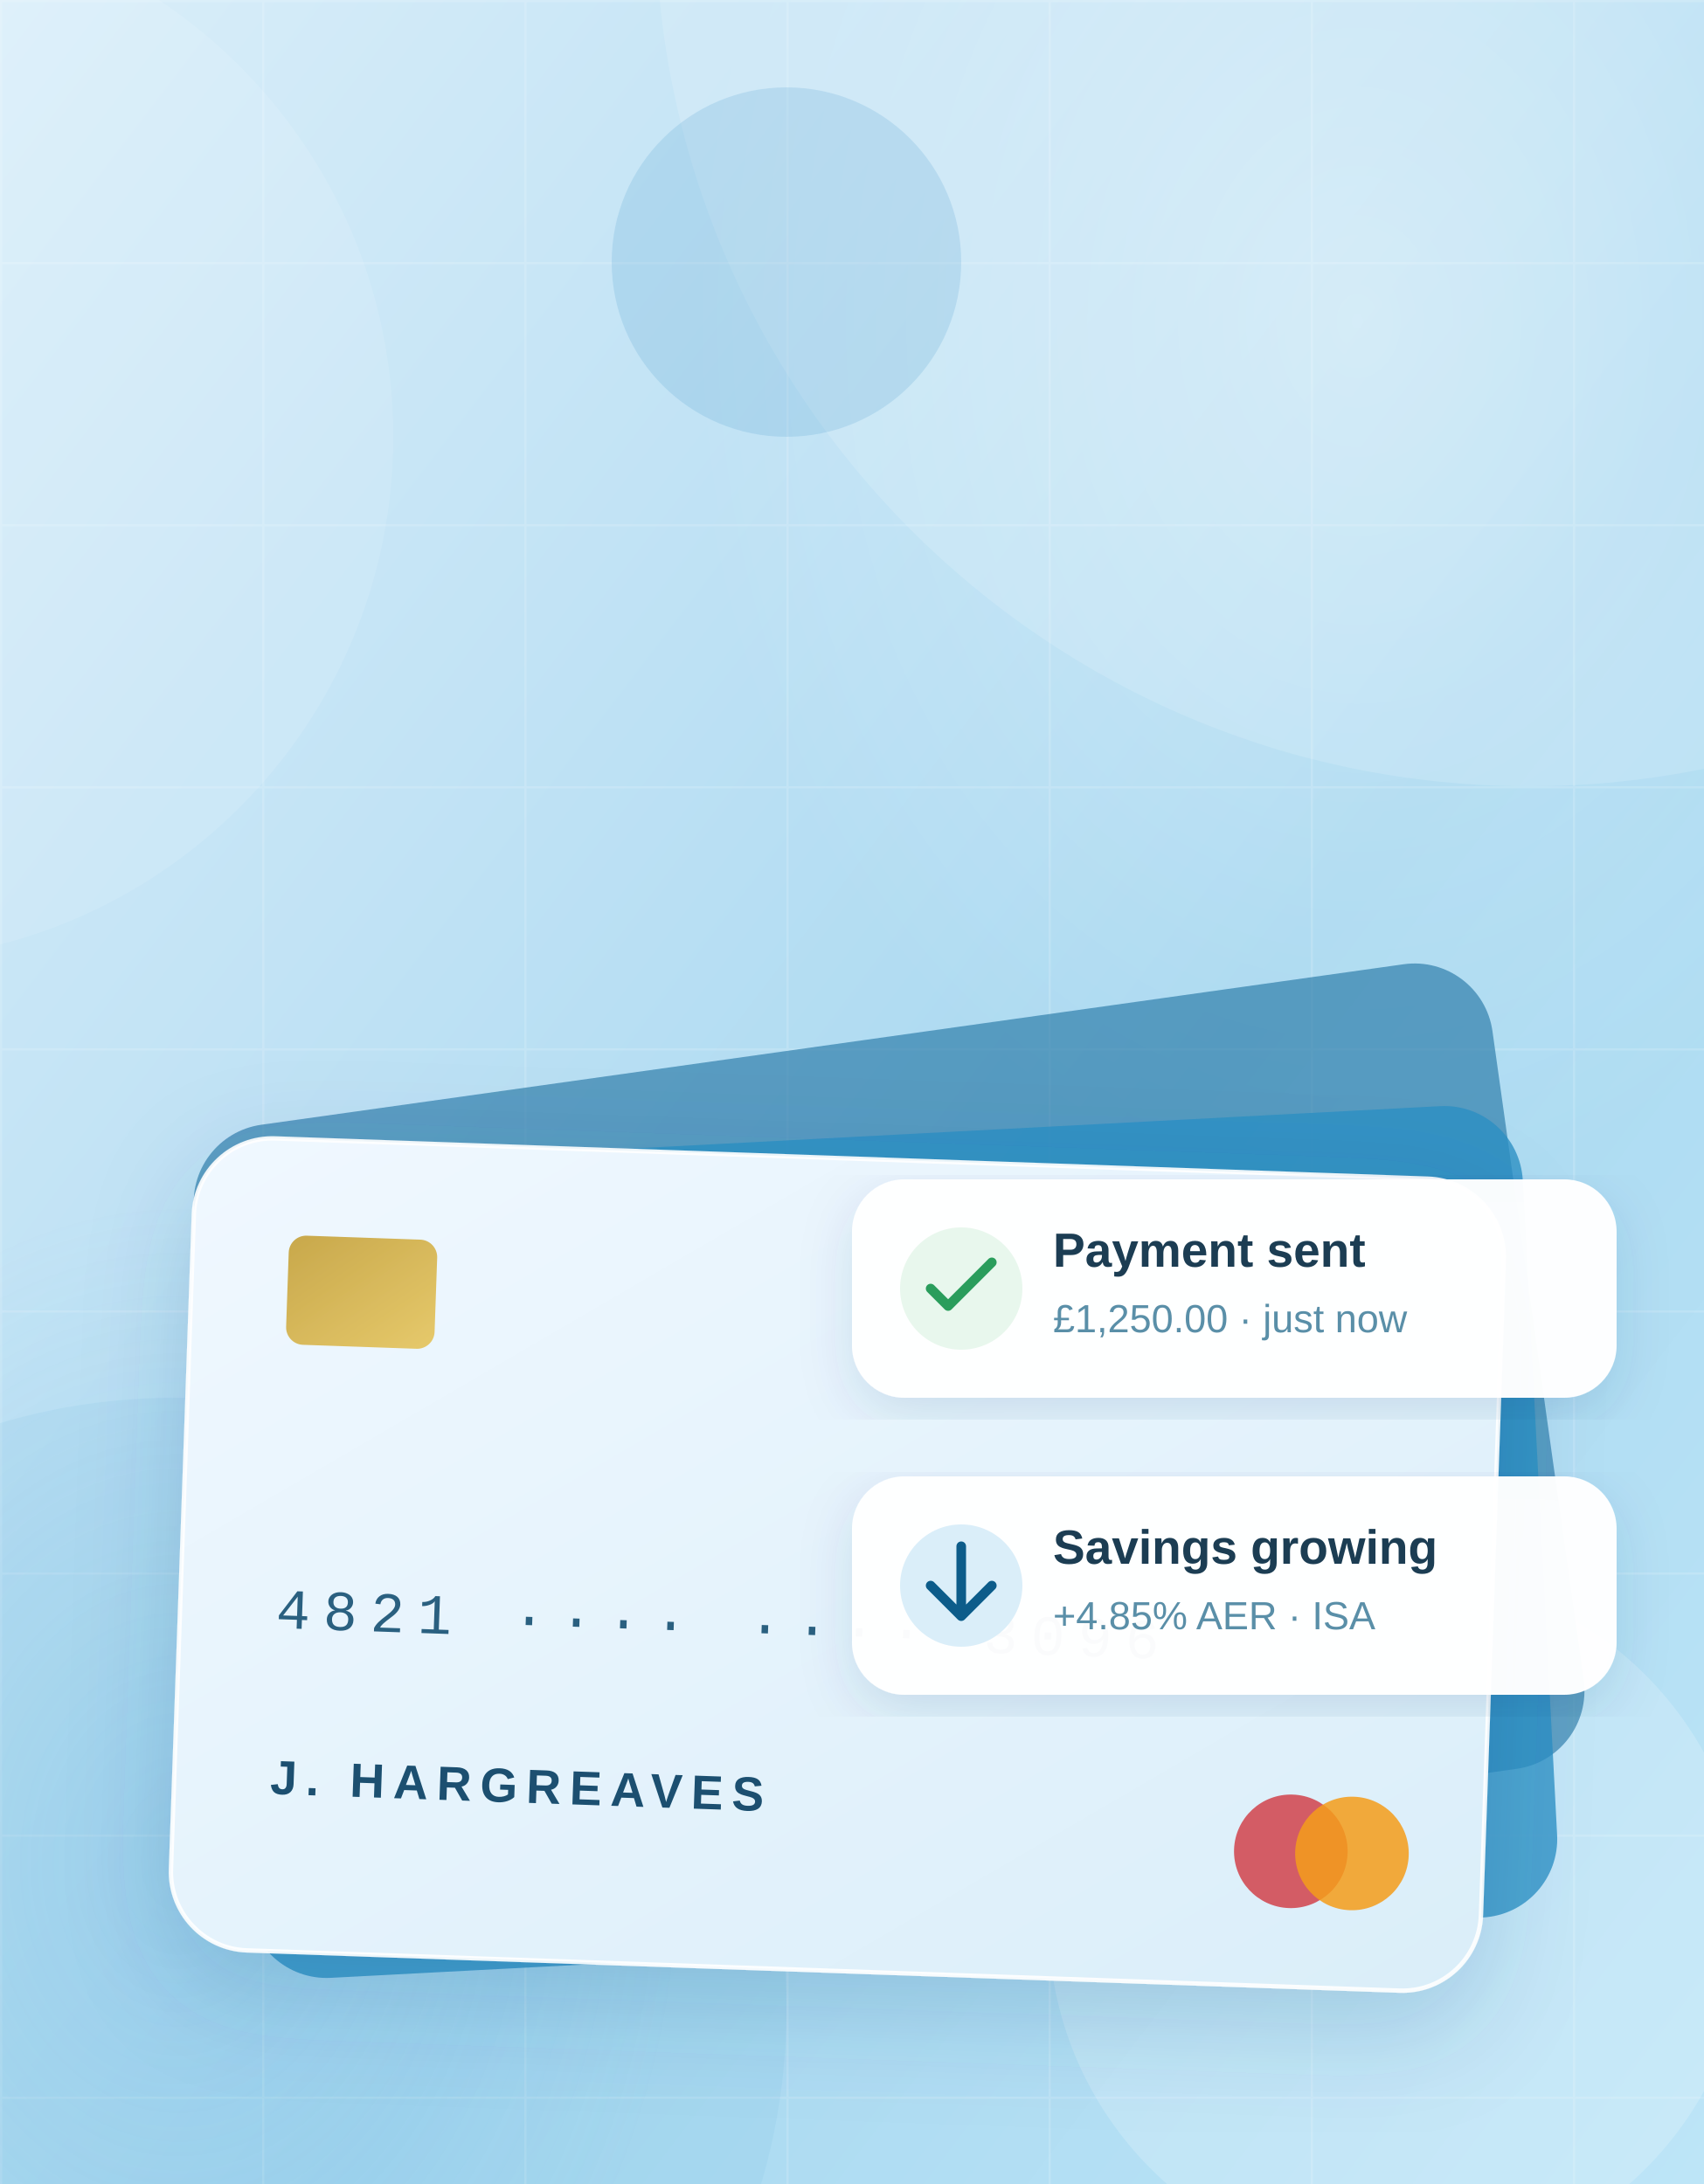
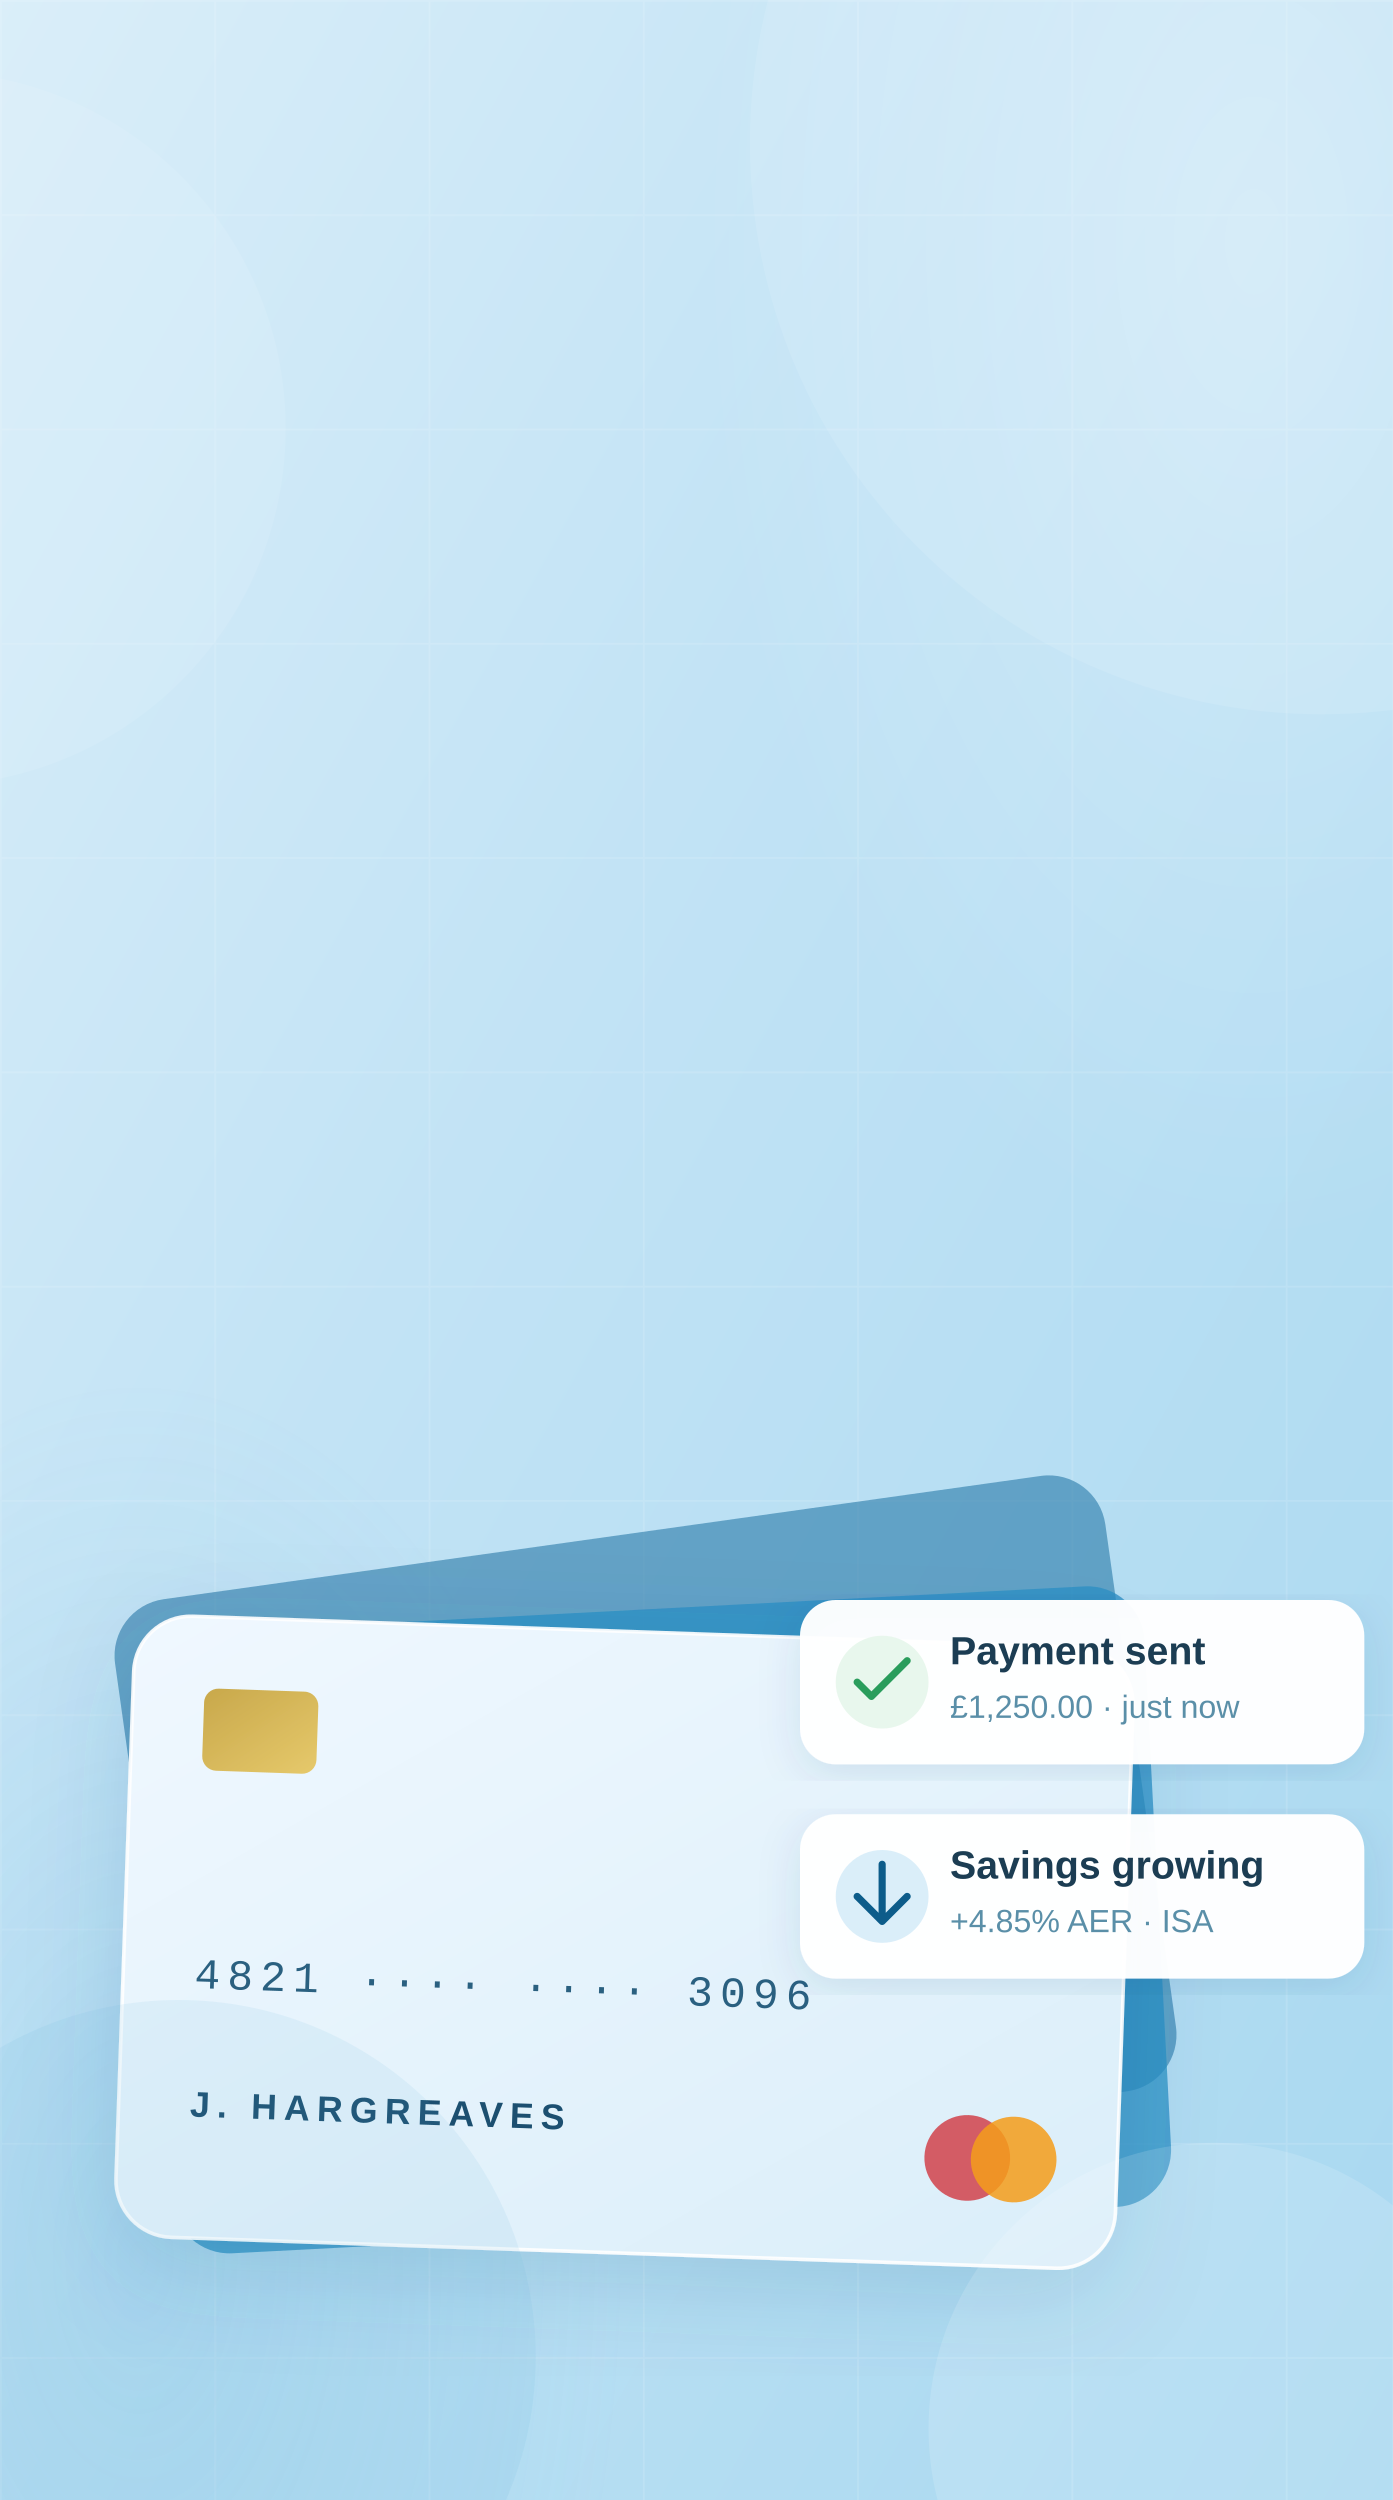
- <svg xmlns="http://www.w3.org/2000/svg" viewBox="0 0 390 500" preserveAspectRatio="xMidYMid slice">
+ <svg xmlns="http://www.w3.org/2000/svg" viewBox="0 0 390 700" preserveAspectRatio="xMidYMid slice">
  <defs>
    <linearGradient id="bg" x1="0%" y1="0%" x2="100%" y2="100%">
      <stop offset="0%" stop-color="#daeef9" />
-       <stop offset="30%" stop-color="#c2e3f5" />
-       <stop offset="60%" stop-color="#a8d8f0" />
-       <stop offset="100%" stop-color="#bde5f7" />
+       <stop offset="40%" stop-color="#c2e3f5" />
+       <stop offset="100%" stop-color="#a8d8f0" />
    </linearGradient>
-     <radialGradient id="glow1" cx="80%" cy="15%" r="40%">
-       <stop offset="0%" stop-color="#ffffff" stop-opacity="0.35" />
+     <radialGradient id="glow1" cx="90%" cy="10%" r="40%">
+       <stop offset="0%" stop-color="#ffffff" stop-opacity="0.30" />
      <stop offset="100%" stop-color="#ffffff" stop-opacity="0" />
    </radialGradient>
-     <radialGradient id="glow2" cx="10%" cy="85%" r="30%">
-       <stop offset="0%" stop-color="#5badda" stop-opacity="0.18" />
+     <radialGradient id="glow2" cx="10%" cy="90%" r="35%">
+       <stop offset="0%" stop-color="#5badda" stop-opacity="0.15" />
      <stop offset="100%" stop-color="#5badda" stop-opacity="0" />
    </radialGradient>
    <linearGradient id="chipGrad" x1="0%" y1="0%" x2="100%" y2="100%">
      <stop offset="0%" stop-color="#c8a84b" />
      <stop offset="100%" stop-color="#e6c96b" />
    </linearGradient>
    <linearGradient id="cardFrontGrad" x1="0%" y1="0%" x2="100%" y2="100%">
      <stop offset="0%" stop-color="#f0f8ff" />
      <stop offset="100%" stop-color="#daeef9" />
    </linearGradient>
    <pattern id="grid" width="60" height="60" patternUnits="userSpaceOnUse">
-       <path d="M 60 0 L 0 0 0 60" fill="none" stroke="rgba(255,255,255,0.15)" stroke-width="1" />
+       <path d="M 60 0 L 0 0 0 60" fill="none" stroke="rgba(255,255,255,0.12)" stroke-width="1" />
    </pattern>
    <filter id="cardShadow">
-       <feDropShadow dx="0" dy="8" stdDeviation="12" flood-color="#0a5082" flood-opacity="0.18" />
+       <feDropShadow dx="0" dy="8" stdDeviation="14" flood-color="#0a5082" flood-opacity="0.15" />
    </filter>
    <filter id="badgeShadow">
-       <feDropShadow dx="0" dy="4" stdDeviation="6" flood-color="#0a5082" flood-opacity="0.13" />
+       <feDropShadow dx="0" dy="3" stdDeviation="6" flood-color="#0a5082" flood-opacity="0.12" />
    </filter>
  </defs>
-   <rect width="390" height="500" fill="url(#bg)" />
-   <rect width="390" height="500" fill="url(#grid)" />
-   <rect width="390" height="500" fill="url(#glow1)" />
-   <rect width="390" height="500" fill="url(#glow2)" />
-   <circle cx="350" cy="-20" r="200" fill="white" opacity="0.14" />
-   <circle cx="40" cy="460" r="140" fill="#5badda" opacity="0.10" />
-   <circle cx="320" cy="440" r="80" fill="white" opacity="0.18" />
-   <circle cx="180" cy="60" r="40" fill="#2a87c4" opacity="0.15" />
-   <circle cx="-30" cy="100" r="120" fill="white" opacity="0.10" />
-   <g transform="translate(42,260) rotate(-8)" opacity="0.6">
-     <rect width="300" height="186" rx="18" fill="#1a6fa0" />
+   <rect width="390" height="700" fill="url(#bg)" />
+   <rect width="390" height="700" fill="url(#grid)" />
+   <rect width="390" height="700" fill="url(#glow1)" />
+   <rect width="390" height="700" fill="url(#glow2)" />
+   <circle cx="370" cy="40" r="160" fill="white" opacity="0.10" />
+   <circle cx="-20" cy="120" r="100" fill="white" opacity="0.08" />
+   <g transform="translate(30,450) rotate(-8)" opacity="0.55">
+     <rect width="280" height="174" rx="16" fill="#1a6fa0" />
  </g>
-   <g transform="translate(48,268) rotate(-3)" opacity="0.78">
-     <rect width="300" height="186" rx="18" fill="#2a8fc4" />
+   <g transform="translate(40,458) rotate(-3)" opacity="0.75">
+     <rect width="280" height="174" rx="16" fill="#2a8fc4" />
  </g>
-   <g transform="translate(45,260) rotate(2)" filter="url(#cardShadow)">
-     <rect width="300" height="186" rx="18" fill="url(#cardFrontGrad)" stroke="white" stroke-opacity="0.9" stroke-width="1" />
-     <rect x="22" y="22" width="34" height="25" rx="4" fill="url(#chipGrad)" />
-     <text x="22" y="112" font-family="'Courier New', Courier, monospace" font-size="13" fill="#2a6080" letter-spacing="3">4821  ····  ····  3096</text>
-     <text x="22" y="150" font-family="Arial, Helvetica, sans-serif" font-size="11" font-weight="700" fill="#1a5070" letter-spacing="2">J. HARGREAVES</text>
-     <circle cx="256" cy="155" r="13" fill="#d1424b" opacity="0.85" />
-     <circle cx="270" cy="155" r="13" fill="#f59c1a" opacity="0.85" />
+   <g transform="translate(38,452) rotate(2)" filter="url(#cardShadow)">
+     <rect width="280" height="174" rx="16" fill="url(#cardFrontGrad)" stroke="white" stroke-opacity="0.9" stroke-width="1" />
+     <rect x="20" y="20" width="32" height="23" rx="4" fill="url(#chipGrad)" />
+     <text x="20" y="104" font-family="'Courier New', Courier, monospace" font-size="12" fill="#2a6080" letter-spacing="2">4821  ····  ····  3096</text>
+     <text x="20" y="140" font-family="Arial, Helvetica, sans-serif" font-size="10" font-weight="700" fill="#1a5070" letter-spacing="2">J. HARGREAVES</text>
+     <circle cx="238" cy="144" r="12" fill="#d1424b" opacity="0.85" />
+     <circle cx="251" cy="144" r="12" fill="#f59c1a" opacity="0.85" />
  </g>
-   <g transform="translate(195,270)" filter="url(#badgeShadow)">
-     <rect width="175" height="50" rx="12" fill="white" opacity="0.97" />
-     <circle cx="25" cy="25" r="14" fill="#e8f7ed" />
-     <path d="M18 25 L22 29 L32 19" stroke="#2a9d5c" stroke-width="2.2" stroke-linecap="round" stroke-linejoin="round" fill="none" />
-     <text x="46" y="20" font-family="Arial, Helvetica, sans-serif" font-size="11" font-weight="700" fill="#1a3d52">Payment sent</text>
-     <text x="46" y="35" font-family="Arial, Helvetica, sans-serif" font-size="9" fill="#5a8fa8">£1,250.00 · just now</text>
+   <g transform="translate(224,448)" filter="url(#badgeShadow)">
+     <rect width="158" height="46" rx="10" fill="white" opacity="0.97" />
+     <circle cx="23" cy="23" r="13" fill="#e8f7ed" />
+     <path d="M16 23 L20 27 L30 17" stroke="#2a9d5c" stroke-width="2" stroke-linecap="round" stroke-linejoin="round" fill="none" />
+     <text x="42" y="18" font-family="Arial, Helvetica, sans-serif" font-size="11" font-weight="700" fill="#1a3d52">Payment sent</text>
+     <text x="42" y="33" font-family="Arial, Helvetica, sans-serif" font-size="9" fill="#5a8fa8">£1,250.00 · just now</text>
  </g>
-   <g transform="translate(195,338)" filter="url(#badgeShadow)">
-     <rect width="175" height="50" rx="12" fill="white" opacity="0.97" />
-     <circle cx="25" cy="25" r="14" fill="#daeef9" />
-     <path d="M25 16 L25 32 M18 25 L25 32 L32 25" stroke="#0a5c8a" stroke-width="2.2" stroke-linecap="round" stroke-linejoin="round" fill="none" />
-     <text x="46" y="20" font-family="Arial, Helvetica, sans-serif" font-size="11" font-weight="700" fill="#1a3d52">Savings growing</text>
-     <text x="46" y="35" font-family="Arial, Helvetica, sans-serif" font-size="9" fill="#5a8fa8">+4.85% AER · ISA</text>
+   <g transform="translate(224,508)" filter="url(#badgeShadow)">
+     <rect width="158" height="46" rx="10" fill="white" opacity="0.97" />
+     <circle cx="23" cy="23" r="13" fill="#daeef9" />
+     <path d="M23 14 L23 30 M16 23 L23 30 L30 23" stroke="#0a5c8a" stroke-width="2" stroke-linecap="round" stroke-linejoin="round" fill="none" />
+     <text x="42" y="18" font-family="Arial, Helvetica, sans-serif" font-size="11" font-weight="700" fill="#1a3d52">Savings growing</text>
+     <text x="42" y="33" font-family="Arial, Helvetica, sans-serif" font-size="9" fill="#5a8fa8">+4.85% AER · ISA</text>
  </g>
+   <circle cx="50" cy="660" r="100" fill="#5badda" opacity="0.10" />
+   <circle cx="340" cy="680" r="80" fill="white" opacity="0.14" />
</svg>
